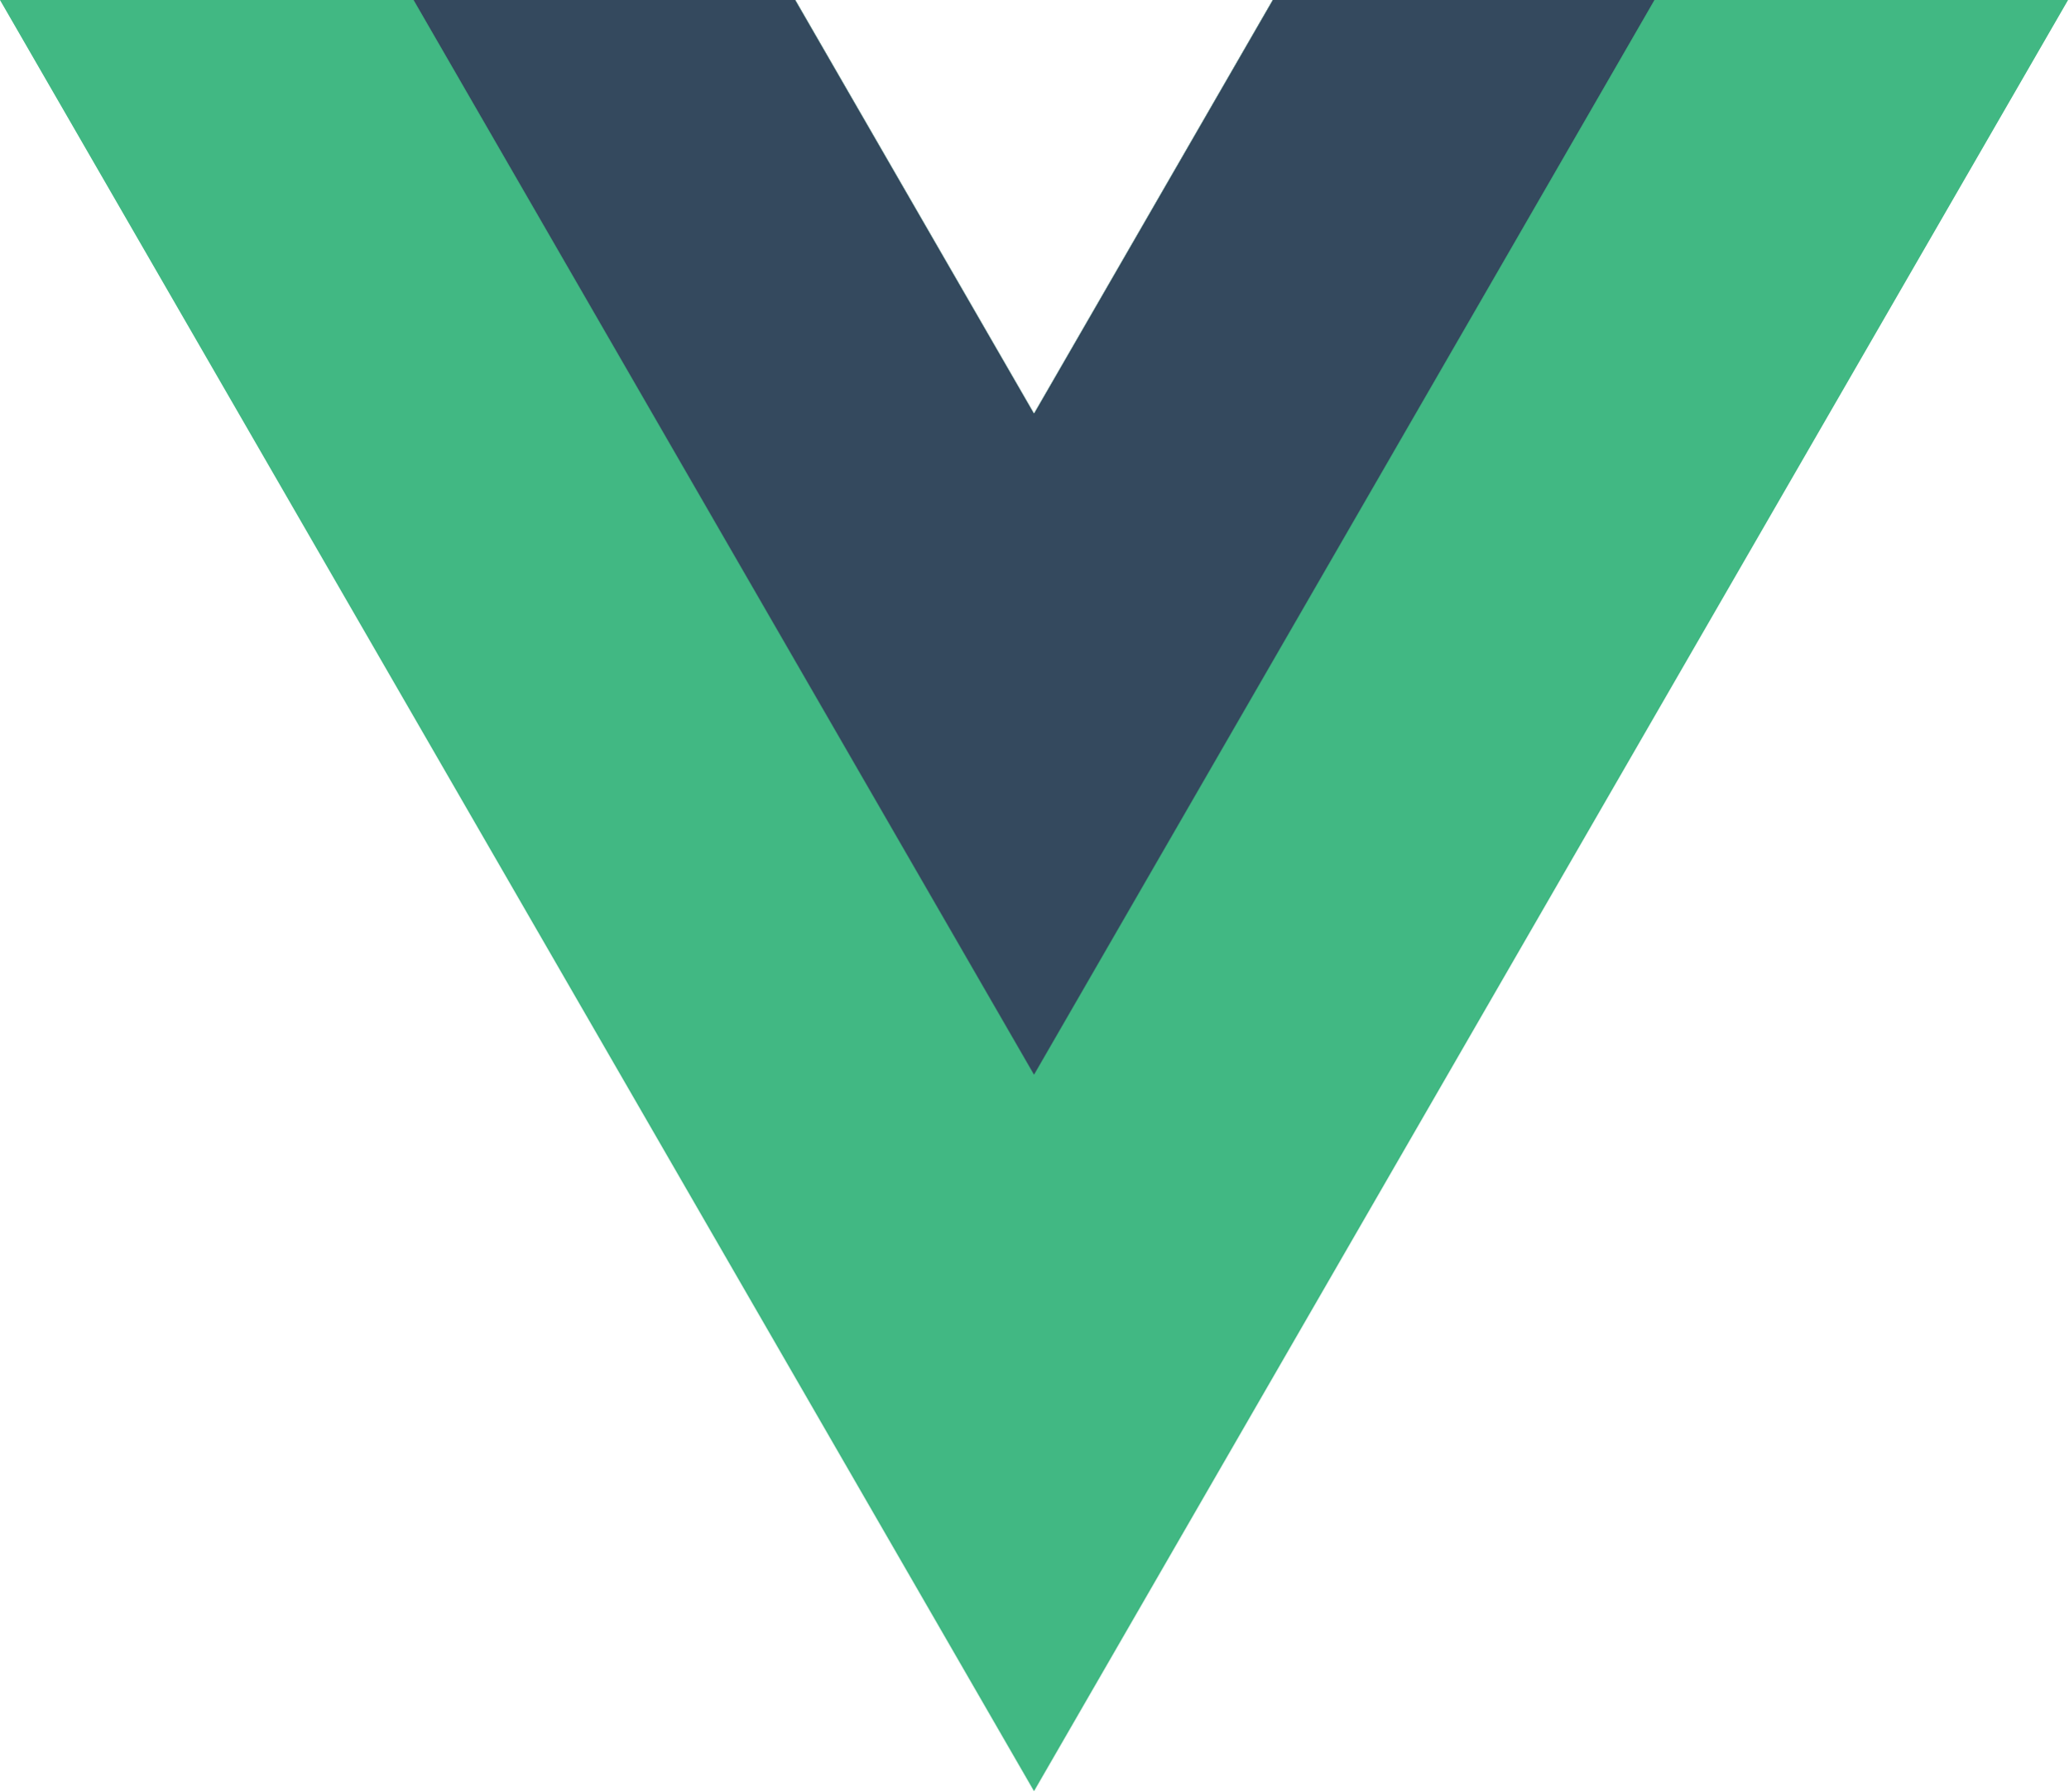
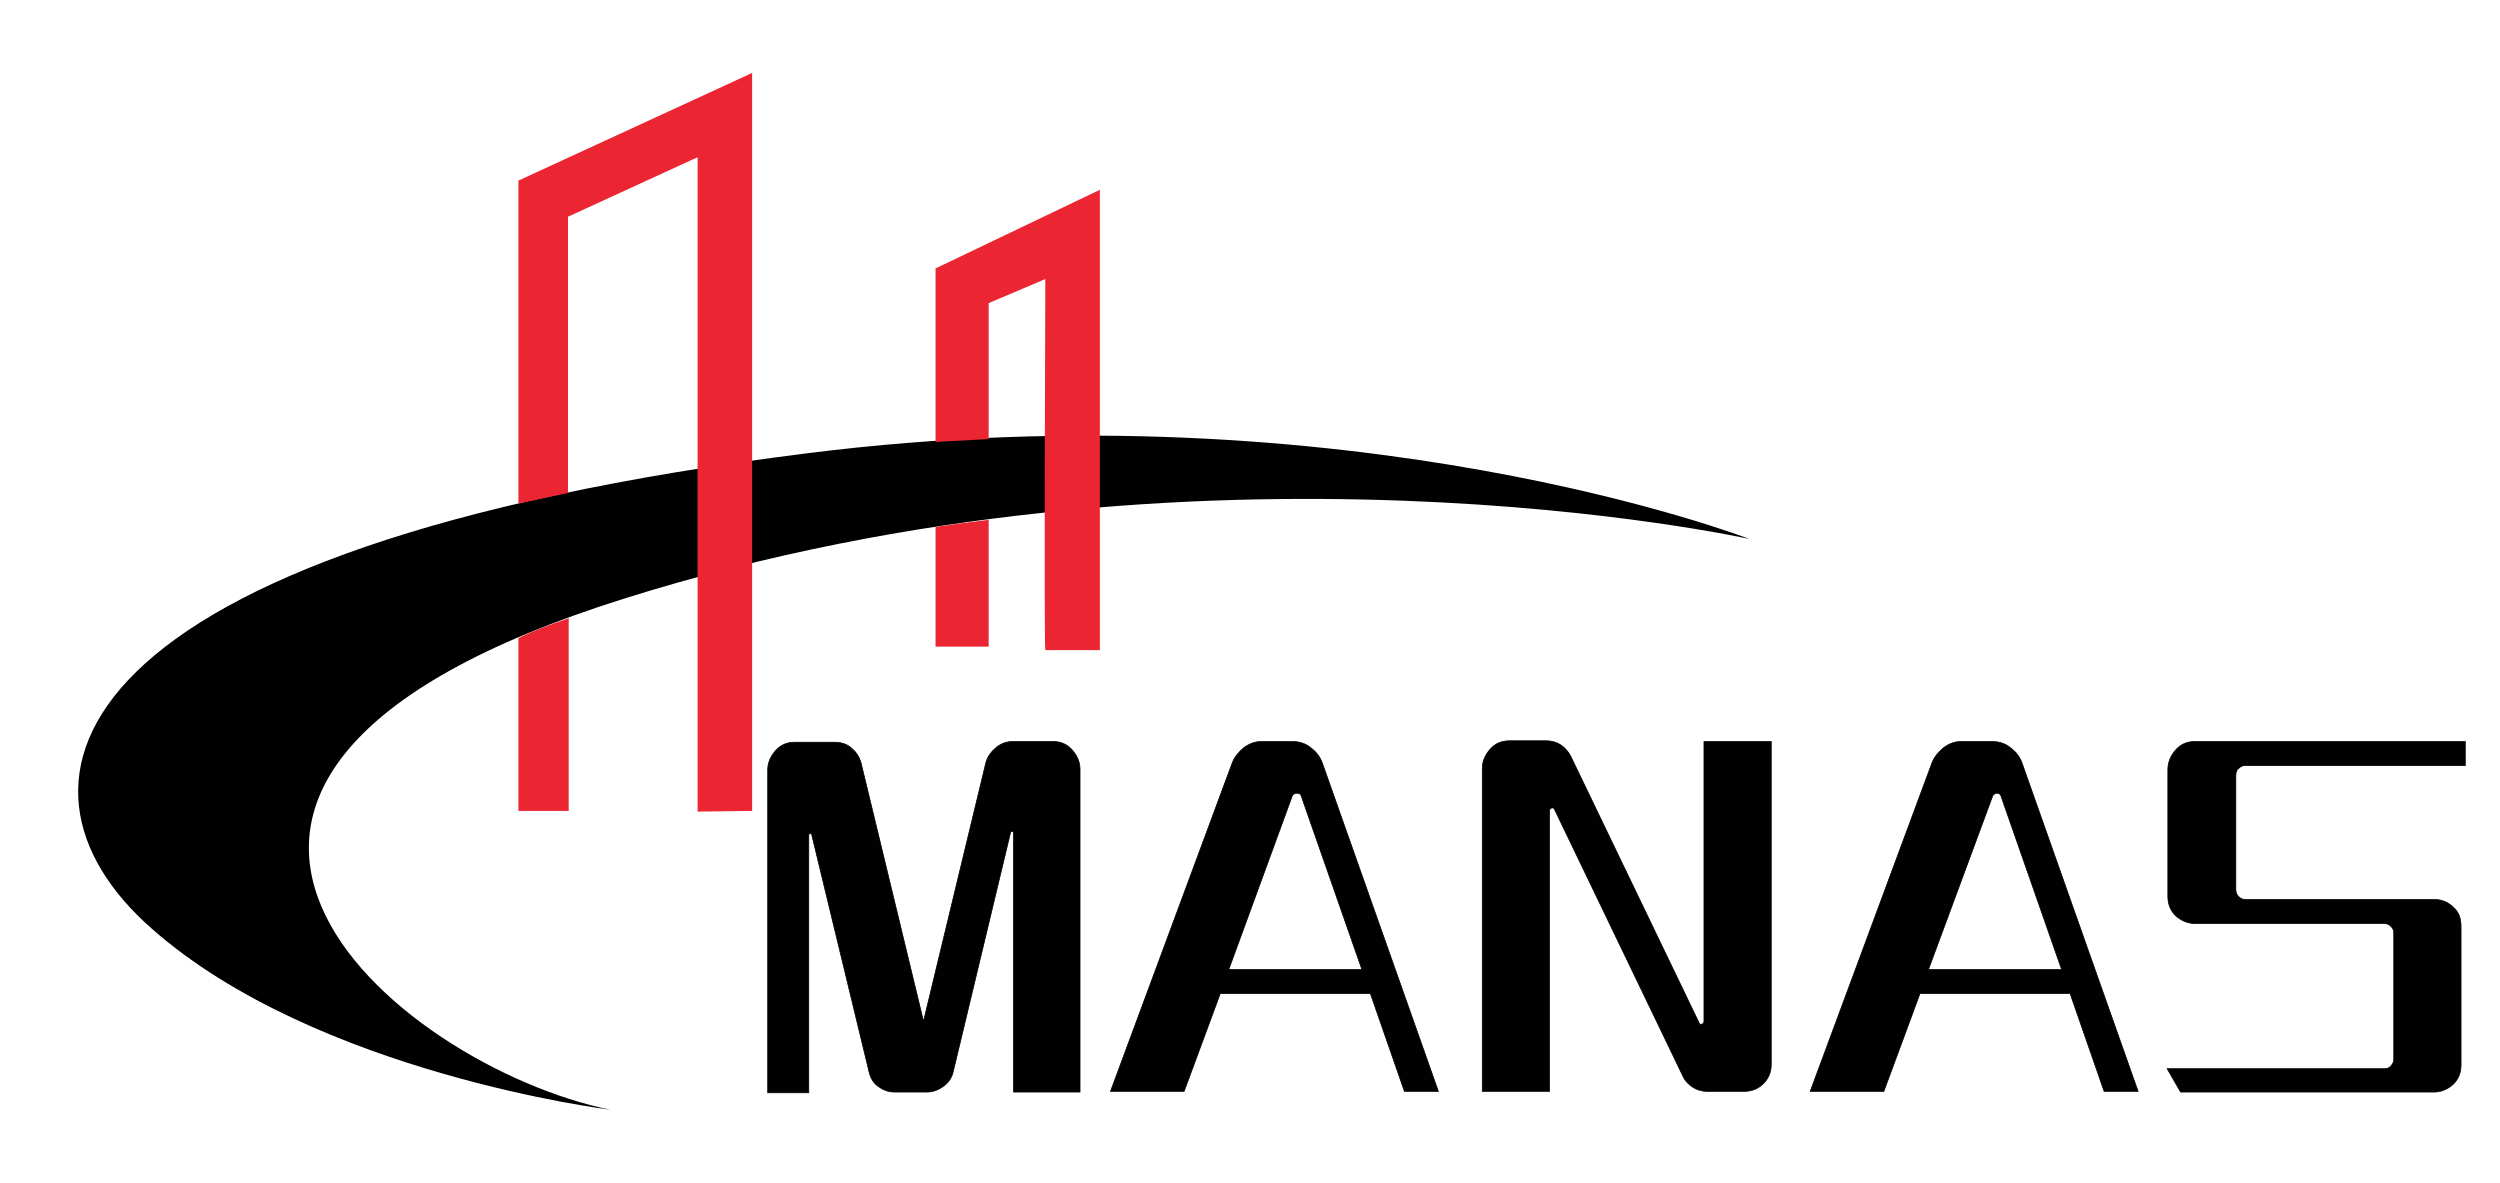
- <svg xmlns="http://www.w3.org/2000/svg" viewBox="0 0 261.76 226.69">
-   <path d="M161.096.001l-30.225 52.351L100.647.001H-.005l130.877 226.688L261.749.001z" fill="#41b883" />
-   <path d="M161.096.001l-30.225 52.351L100.647.001H52.346l78.526 136.01L209.398.001z" fill="#34495e" />
+ <svg xmlns="http://www.w3.org/2000/svg" version="1.1" id="图层_1" x="0px" y="0px" viewBox="0 0 353 167" style="enable-background:new 0 0 353 167;" xml:space="preserve">
+   <style type="text/css">
+ 	.st0{fill:#010101;stroke:#010101;stroke-width:0.103;}
+ 	.st1{fill:#EB2531;}
+ </style>
+   <path class="st0" d="M139.2,107.7c0.2-0.8,0.7-1.5,1.4-2.1c0.7-0.6,1.5-0.9,2.4-0.9h5.7c1.1,0,2,0.4,2.7,1.2  c0.7,0.8,1.1,1.7,1.1,2.7v45.6h-9.4v-36.6c0-0.1-0.1-0.2-0.2-0.2c-0.1,0-0.2,0-0.2,0.1l-8.1,33.8c-0.2,0.9-0.7,1.6-1.4,2.1  c-0.7,0.5-1.5,0.8-2.3,0.8h-4.6c-0.9,0-1.6-0.3-2.3-0.8c-0.7-0.5-1.1-1.2-1.3-2.1l-8.1-33.5c0-0.1-0.1-0.1-0.2-0.1s-0.2,0.1-0.2,0.2  v36.4h-5.8v-45.6c0-1,0.4-1.9,1.1-2.7c0.7-0.8,1.6-1.2,2.7-1.2h5.7c0.9,0,1.8,0.3,2.4,0.9c0.7,0.6,1.1,1.3,1.3,2.1l8.8,36.4  L139.2,107.7z" />
+   <path class="st0" d="M198.3,154.1l-4.8-13.8h-21.2l-5.1,13.8h-10.4l17.2-46.4c0.3-0.8,0.9-1.5,1.6-2.1c0.8-0.6,1.6-0.9,2.5-0.9h4.4  c1,0,1.9,0.3,2.6,0.9c0.8,0.6,1.3,1.3,1.6,2.1l16.4,46.4H198.3z M173.5,136.9h18.8l-8.6-24.6c-0.1-0.2-0.3-0.3-0.6-0.3  c-0.2,0-0.4,0.1-0.6,0.3L173.5,136.9z" />
+   <path class="st0" d="M240.6,104.7h9.5v45.6c0,1.1-0.4,2-1.1,2.7c-0.7,0.7-1.6,1.1-2.7,1.1H241c-0.7,0-1.4-0.2-2-0.6  c-0.6-0.4-1.1-0.9-1.4-1.6l-18.1-37.6c-0.1-0.2-0.2-0.3-0.4-0.2c-0.2,0-0.3,0.2-0.3,0.4v39.6h-9.5v-45.6c0-1,0.4-1.9,1.1-2.7  c0.7-0.8,1.6-1.2,2.7-1.2h5.3c0.7,0,1.4,0.2,2,0.6c0.6,0.4,1.1,1,1.4,1.6l18.1,37.6c0.1,0.2,0.2,0.3,0.4,0.2c0.2,0,0.3-0.2,0.3-0.4  V104.7z" />
+   <path class="st0" d="M297.1,154.1l-4.8-13.8h-21.2l-5.1,13.8h-10.4l17.2-46.4c0.3-0.8,0.9-1.5,1.6-2.1c0.8-0.6,1.6-0.9,2.5-0.9h4.4  c1,0,1.9,0.3,2.6,0.9c0.8,0.6,1.3,1.3,1.6,2.1l16.4,46.4H297.1z M272.3,136.9h18.8l-8.6-24.6c-0.1-0.2-0.3-0.3-0.5-0.3  c-0.2,0-0.4,0.1-0.6,0.3L272.3,136.9z" />
+   <path class="st0" d="M348.1,108.1h-31.1c-0.3,0-0.6,0.1-0.9,0.4c-0.3,0.2-0.4,0.6-0.4,1v16.1c0,0.4,0.1,0.7,0.4,1  c0.3,0.3,0.6,0.4,0.9,0.4h26.7c1.1,0,2,0.4,2.7,1.1c0.8,0.7,1.1,1.6,1.1,2.7v19.6c0,1.1-0.4,2-1.1,2.7c-0.8,0.7-1.7,1.1-2.7,1.1  h-35.8l-1.9-3.3h30.6c0.4,0,0.8-0.1,1-0.4c0.3-0.3,0.4-0.6,0.4-1v-17.8c0-0.3-0.1-0.6-0.4-0.9c-0.3-0.3-0.6-0.4-1-0.4h-26.7  c-1,0-1.9-0.4-2.7-1.1c-0.7-0.7-1.1-1.6-1.1-2.7v-17.9c0-1.1,0.4-2,1.1-2.8c0.7-0.8,1.6-1.2,2.7-1.2h38.2V108.1z" />
+   <path d="M247,76.1c0,0-77.3-17.2-158.8,8.4c-81.5,25.6-32.1,66.1-2,72.2c0,0-41.6-5.1-64.8-25.6C-1.9,110.6,8.1,77.3,114,64  C190.8,54.3,247,76.1,247,76.1z" />
+   <path class="st1" d="M132.1,74.4v16.9h7.5V73.4C137,73.7,134.9,74,132.1,74.4z" />
+   <path class="st1" d="M132.1,37.9v24.5l7.5-0.4V42.8l8-3.4c0,0-0.2,52.2,0,52.4h7.7v-65L132.1,37.9z" />
+   <path class="st1" d="M73.2,90.1v24.4h7.1V87.3C77.6,88.2,75.2,89.1,73.2,90.1z" />
+   <path class="st1" d="M73.2,25.5v45.6l7-1.5v-39l18.3-8.4v92.4l7.7-0.1V10.3L73.2,25.5z" />
</svg>
